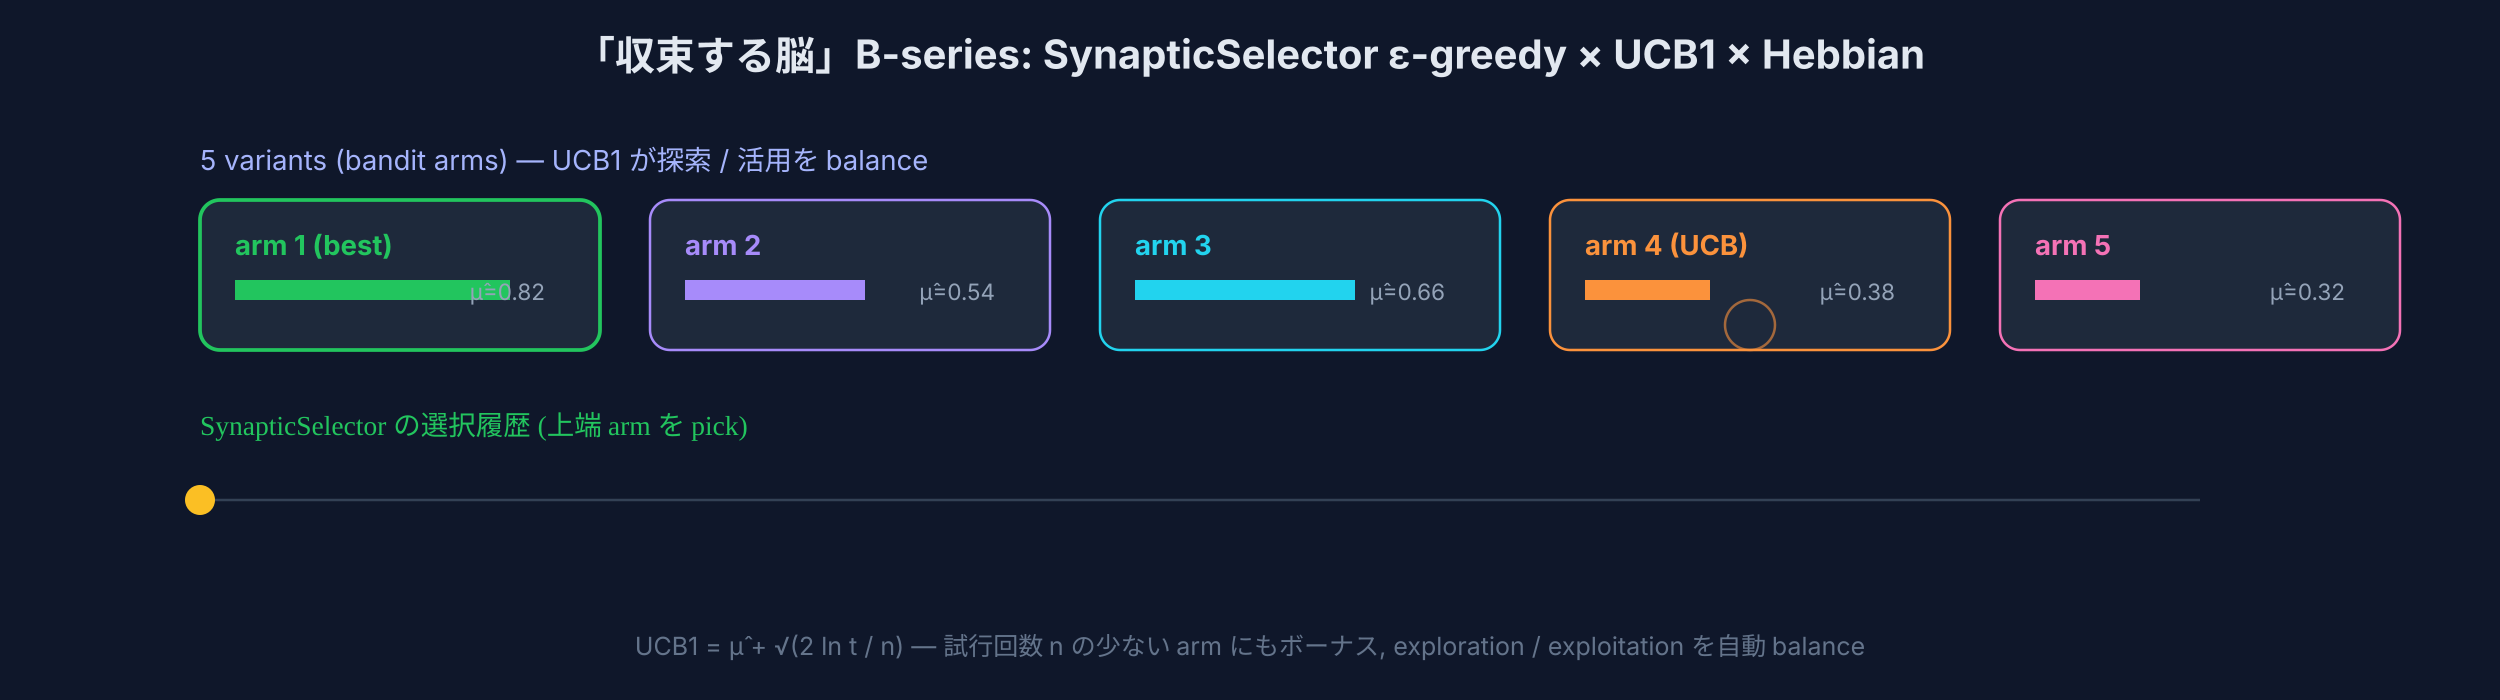
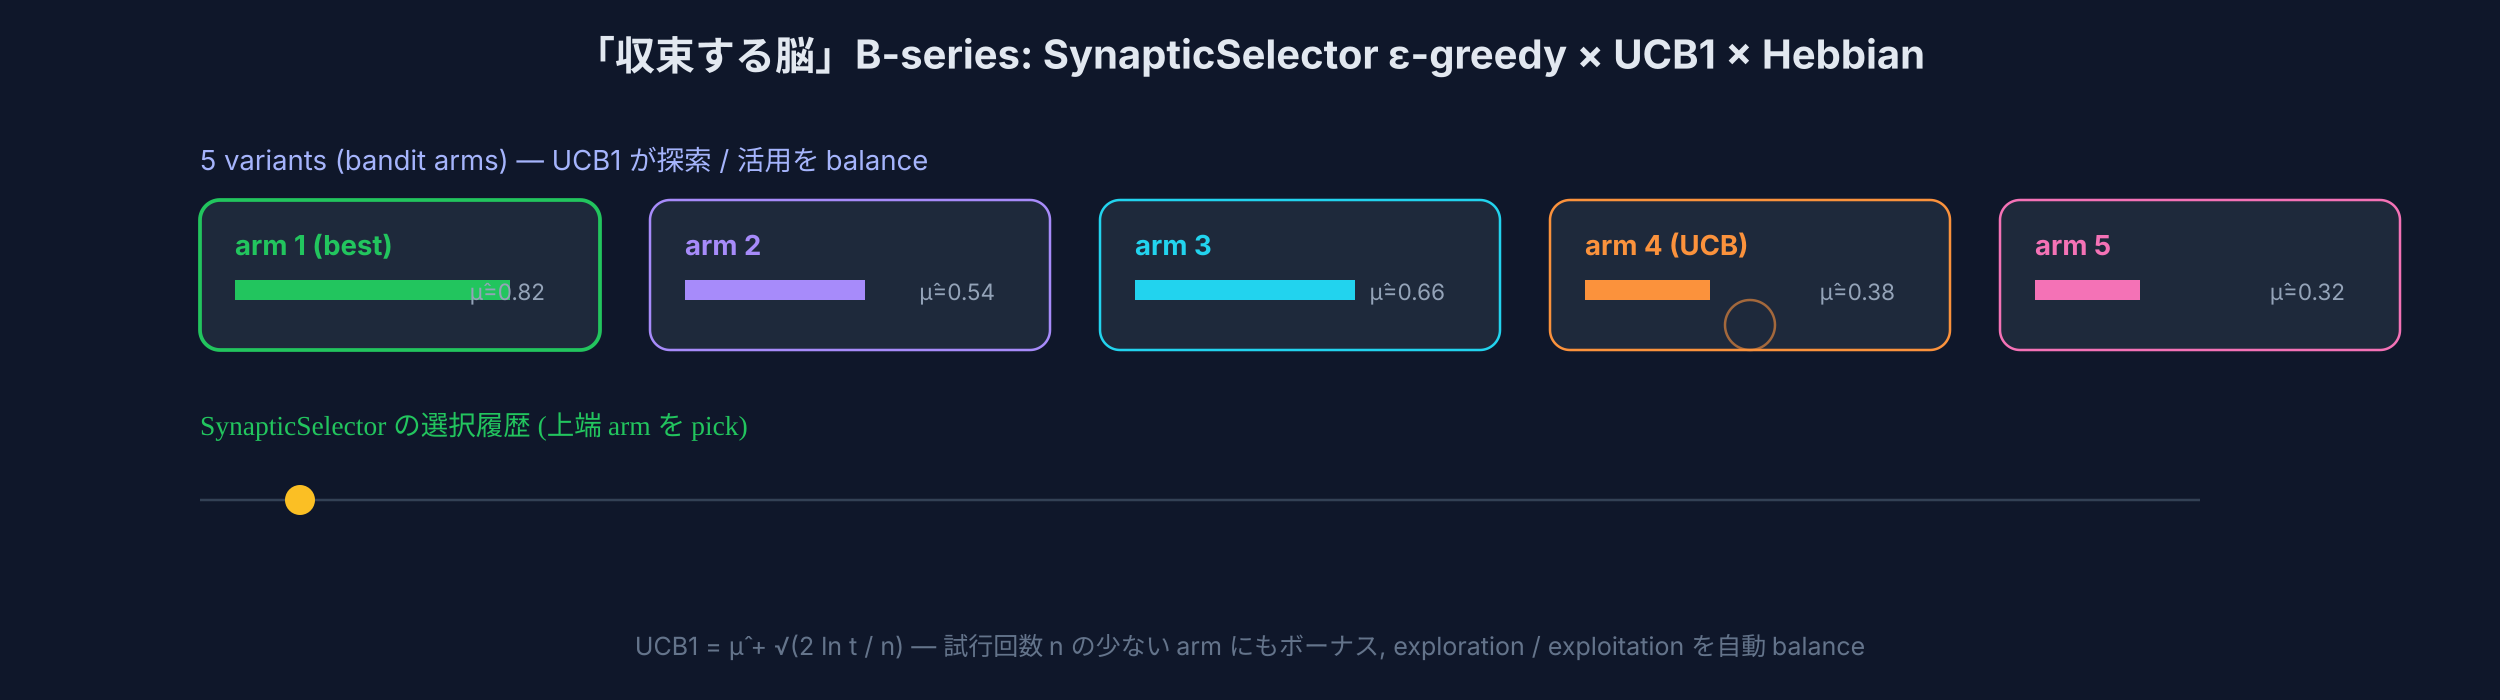
<svg xmlns="http://www.w3.org/2000/svg" viewBox="0 0 1000 280" role="img" aria-label="#24-04 theme: B-series 収束型最適化 ε-greedy bandit + UCB1" style="width:100%;height:auto;max-width:1200px">
  <rect width="1000" height="280" fill="#0f172a" />
  <text x="500" y="28" font-family="-apple-system,sans-serif" font-size="16" font-weight="700" fill="#e2e8f0" text-anchor="middle">「収束する脳」B-series: SynapticSelector ε-greedy × UCB1 × Hebbian</text>
  <g transform="translate(80, 80)" font-family="-apple-system,sans-serif">
    <text x="0" y="-12" font-size="11" fill="#a5b4fc">5 variants (bandit arms) — UCB1 が探索 / 活用を balance</text>
    <g>
      <g transform="translate(0, 0)">
        <rect width="160" height="60" rx="8" fill="#1e293b" stroke="#22c55e" stroke-width="1.5" />
        <text x="14" y="22" font-size="11" fill="#22c55e" font-weight="700">arm 1 (best)</text>
        <rect x="14" y="32" width="110" height="8" fill="#22c55e">
          <animate attributeName="width" values="0;110;110" keyTimes="0;0.5;1" dur="3s" repeatCount="indefinite" />
        </rect>
        <text x="138" y="40" font-size="9" fill="#94a3b8" text-anchor="end">μ̂=0.82</text>
      </g>
      <g transform="translate(180, 0)">
        <rect width="160" height="60" rx="8" fill="#1e293b" stroke="#a78bfa" />
        <text x="14" y="22" font-size="11" fill="#a78bfa" font-weight="700">arm 2</text>
        <rect x="14" y="32" width="72" height="8" fill="#a78bfa">
          <animate attributeName="width" values="0;72;72" keyTimes="0;0.5;1" dur="3s" begin="0.4s" repeatCount="indefinite" />
        </rect>
        <text x="138" y="40" font-size="9" fill="#94a3b8" text-anchor="end">μ̂=0.54</text>
      </g>
      <g transform="translate(360, 0)">
        <rect width="160" height="60" rx="8" fill="#1e293b" stroke="#22d3ee" />
        <text x="14" y="22" font-size="11" fill="#22d3ee" font-weight="700">arm 3</text>
        <rect x="14" y="32" width="88" height="8" fill="#22d3ee">
          <animate attributeName="width" values="0;88;88" keyTimes="0;0.5;1" dur="3s" begin="0.8s" repeatCount="indefinite" />
        </rect>
        <text x="138" y="40" font-size="9" fill="#94a3b8" text-anchor="end">μ̂=0.66</text>
      </g>
      <g transform="translate(540, 0)">
        <rect width="160" height="60" rx="8" fill="#1e293b" stroke="#fb923c" />
        <text x="14" y="22" font-size="11" fill="#fb923c" font-weight="700">arm 4 (UCB)</text>
        <rect x="14" y="32" width="50" height="8" fill="#fb923c">
          <animate attributeName="width" values="0;50;50" keyTimes="0;0.5;1" dur="3s" begin="1.2s" repeatCount="indefinite" />
        </rect>
        <text x="138" y="40" font-size="9" fill="#94a3b8" text-anchor="end">μ̂=0.38</text>
        <circle cx="80" cy="50" r="10" fill="none" stroke="#fb923c" stroke-width="1" opacity="0.6">
          <animate attributeName="r" values="6;14;6" dur="2s" repeatCount="indefinite" />
          <animate attributeName="opacity" values="0.6;0;0.6" dur="2s" repeatCount="indefinite" />
        </circle>
      </g>
      <g transform="translate(720, 0)">
        <rect width="160" height="60" rx="8" fill="#1e293b" stroke="#f472b6" />
        <text x="14" y="22" font-size="11" fill="#f472b6" font-weight="700">arm 5</text>
        <rect x="14" y="32" width="42" height="8" fill="#f472b6">
          <animate attributeName="width" values="0;42;42" keyTimes="0;0.5;1" dur="3s" begin="1.6s" repeatCount="indefinite" />
        </rect>
        <text x="138" y="40" font-size="9" fill="#94a3b8" text-anchor="end">μ̂=0.32</text>
      </g>
    </g>
  </g>
  <g transform="translate(80, 180)">
    <text x="0" y="-6" font-size="11" fill="#22c55e">SynapticSelector の選択履歴 (上端 arm を pick)</text>
    <g>
      <line x1="0" y1="20" x2="800" y2="20" stroke="#334155" />
-       <circle cy="20" r="6" fill="#fbbf24">
+       <circle cx="40" cy="20" r="6" fill="#fbbf24">
        <animate attributeName="cx" values="40;220;400;580;760;40" dur="6s" repeatCount="indefinite" />
      </circle>
    </g>
  </g>
  <text x="500" y="262" font-family="-apple-system,sans-serif" font-size="10" fill="#64748b" text-anchor="middle">UCB1 = μ̂ + √(2 ln t / n) — 試行回数 n の少ない arm にもボーナス, exploration / exploitation を自動 balance</text>
</svg>
